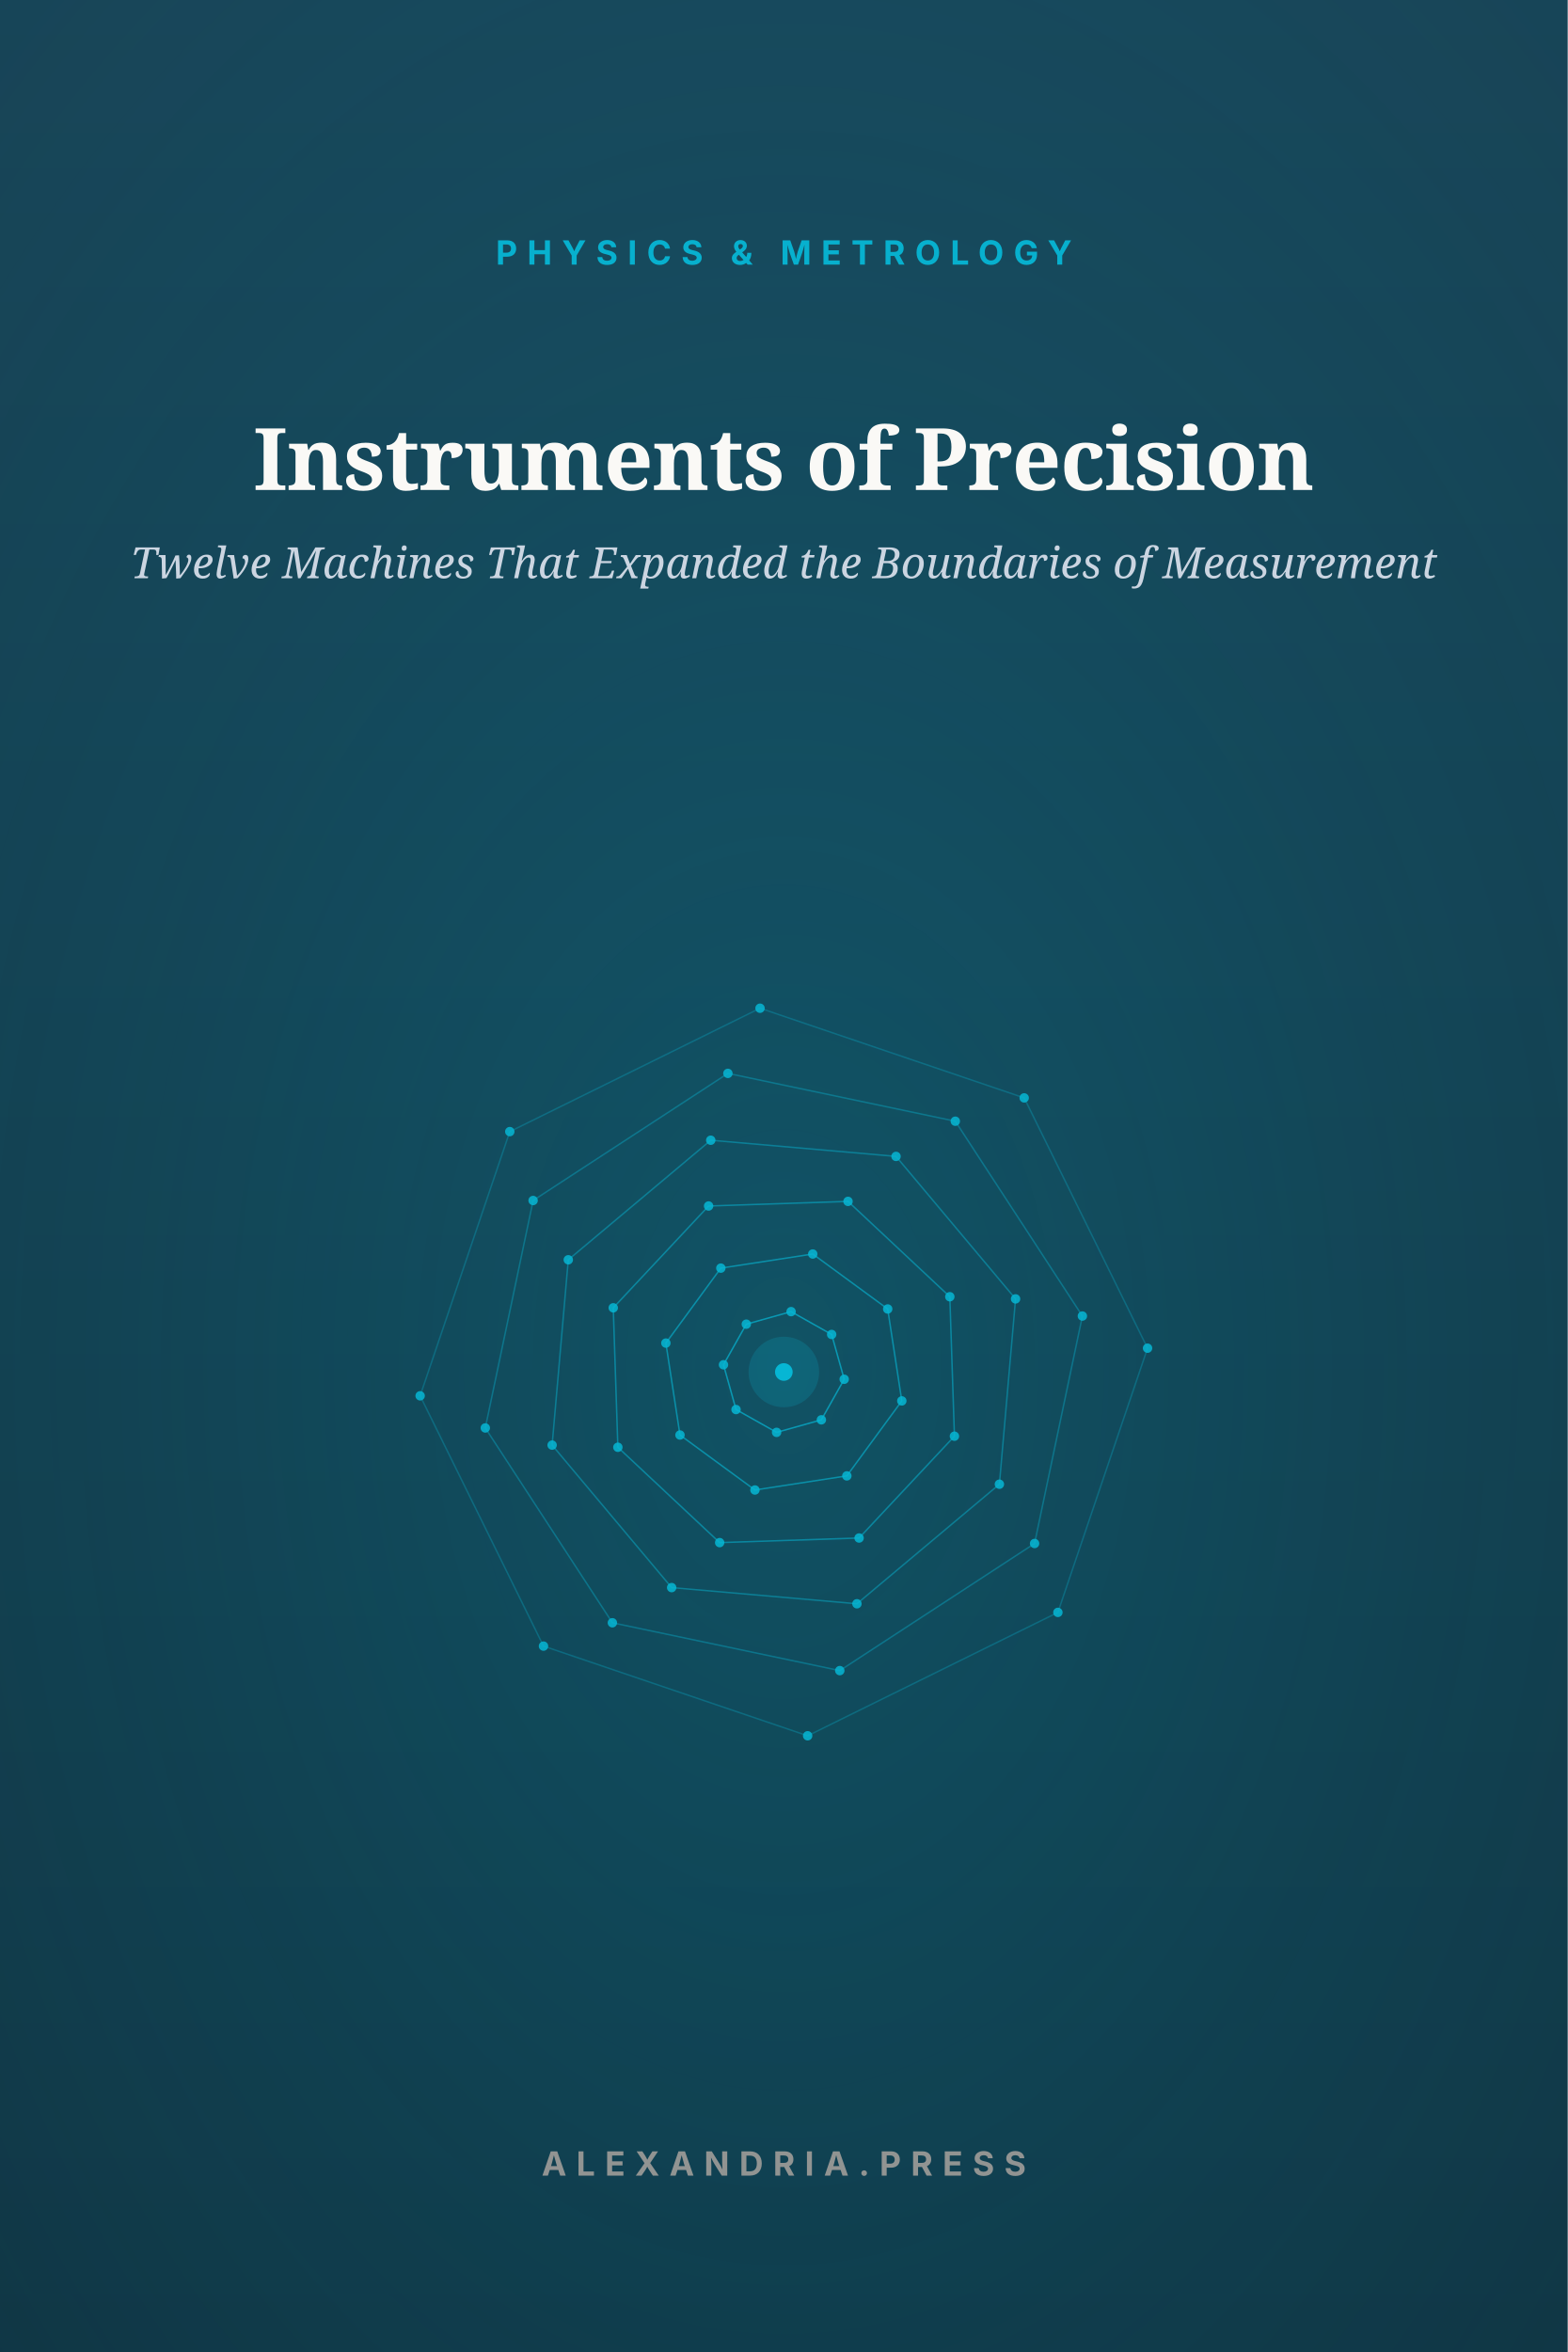
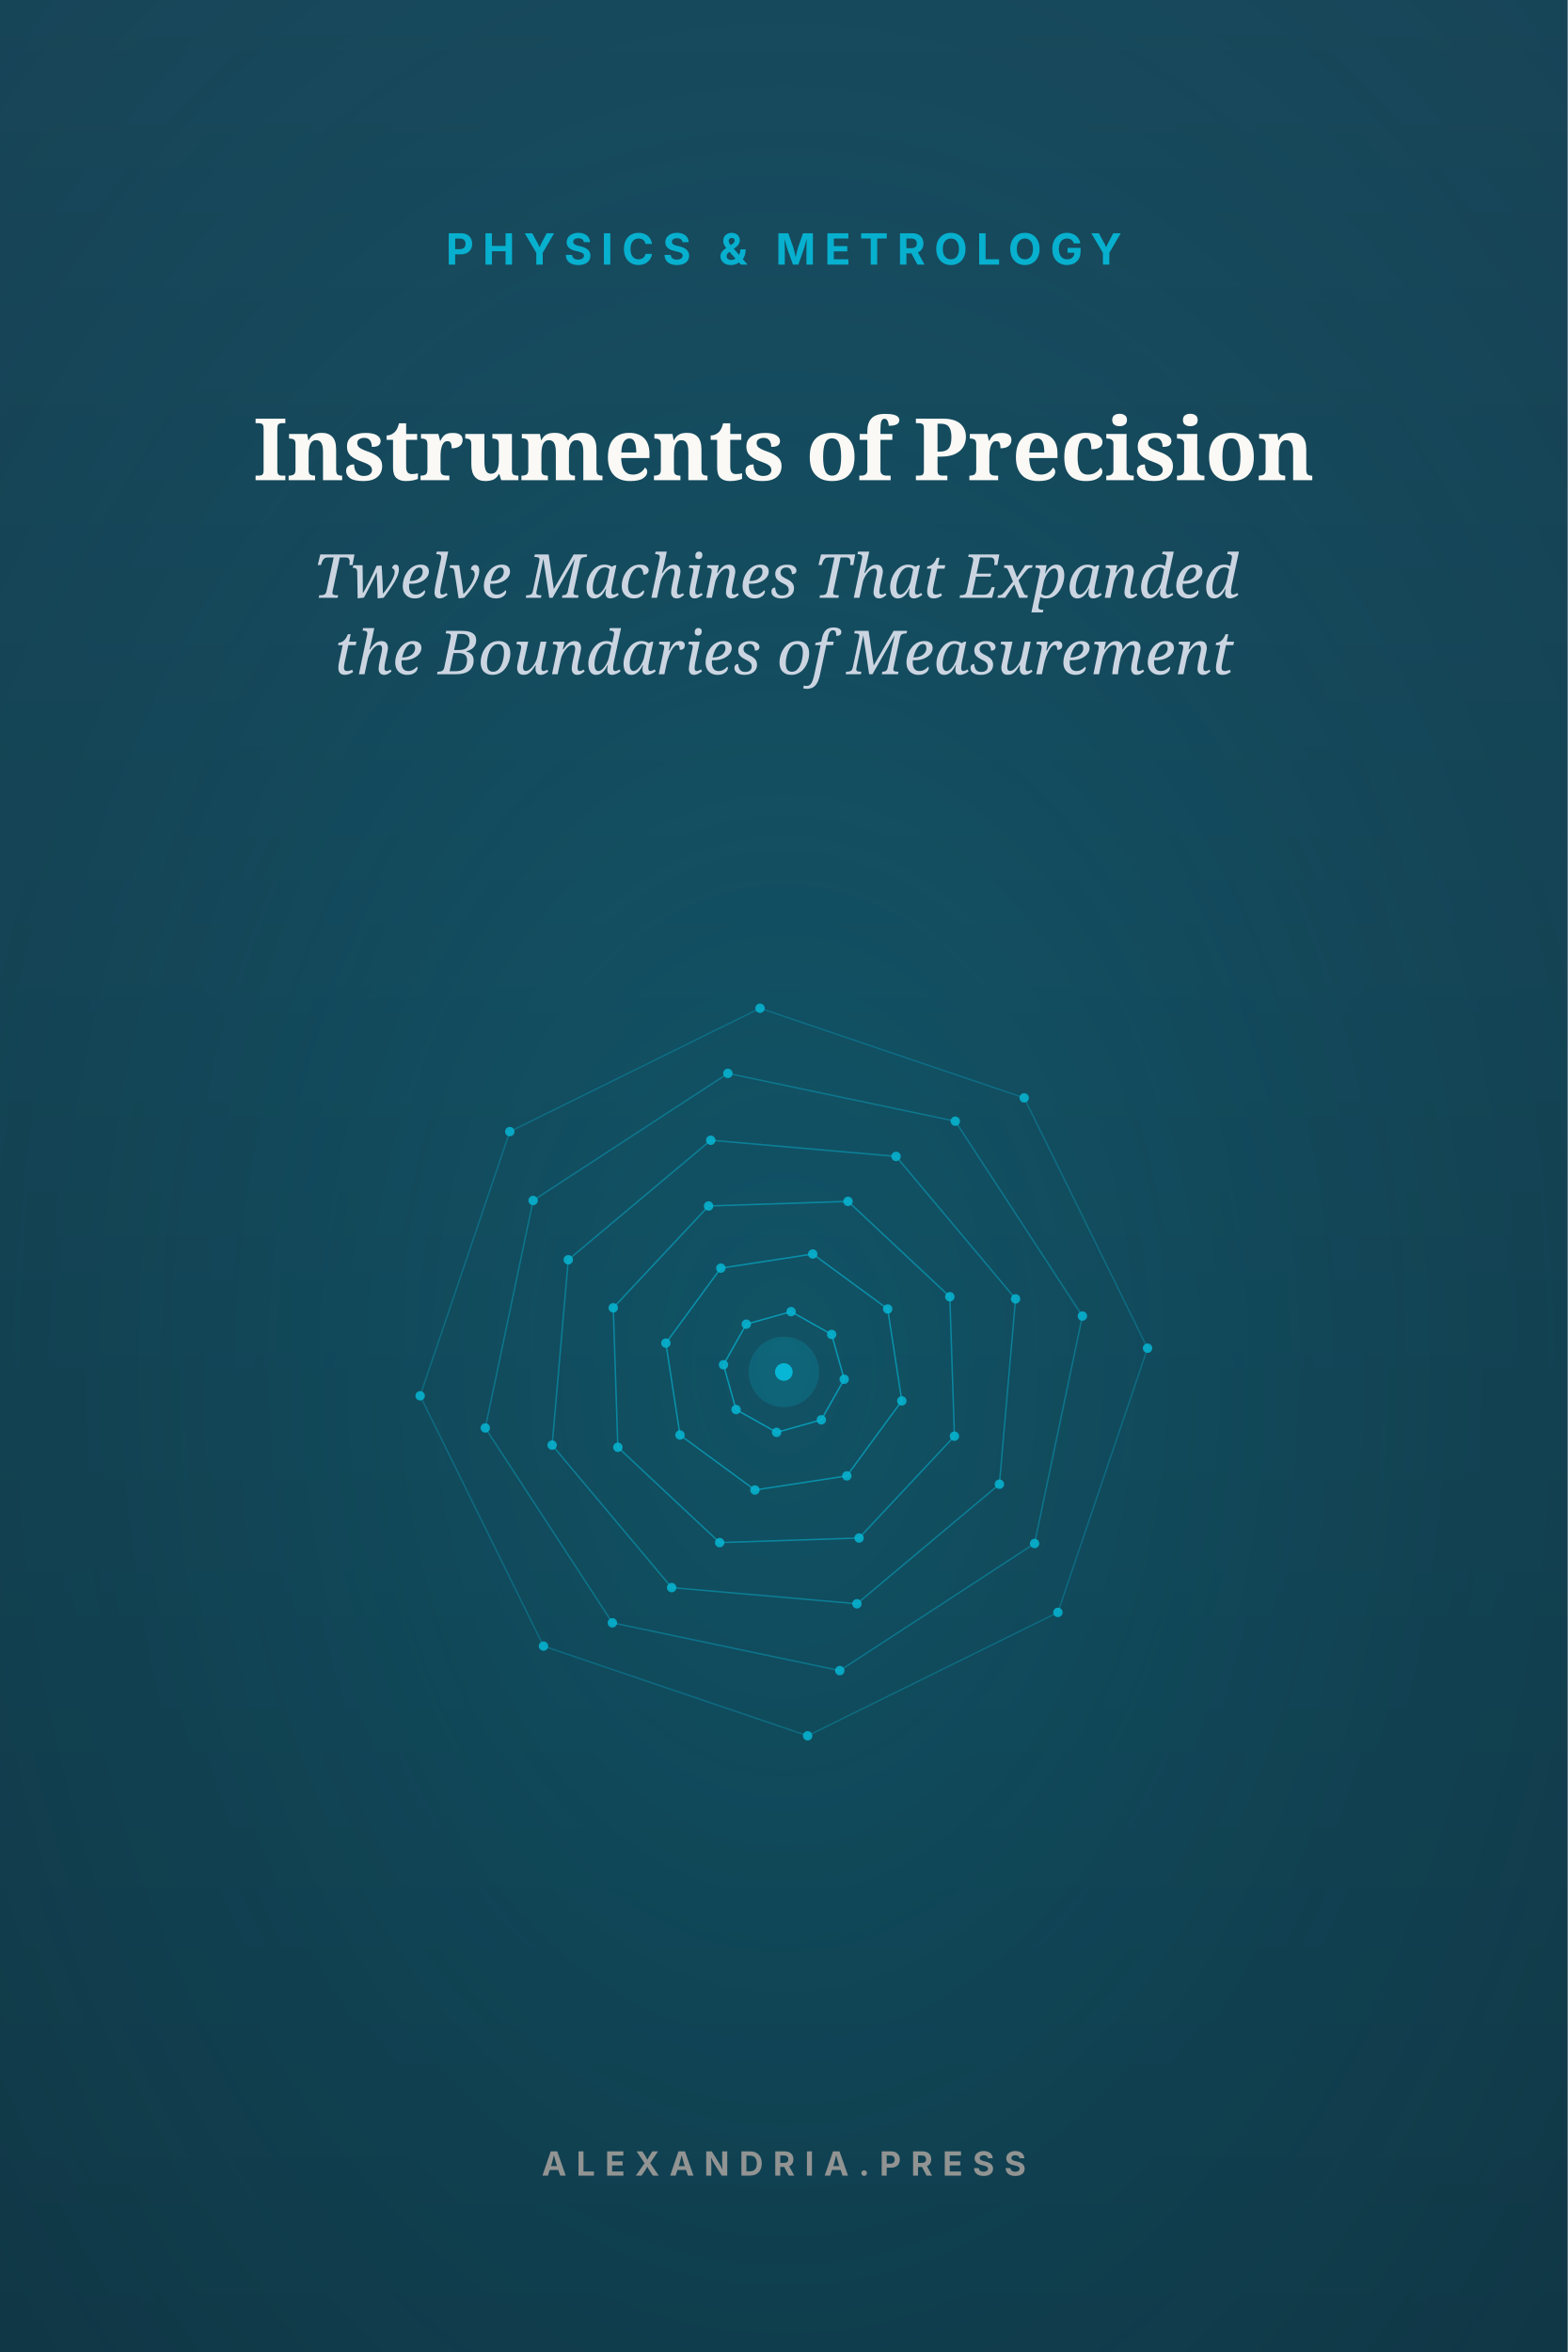
<svg xmlns="http://www.w3.org/2000/svg" viewBox="0 0 1600 2400" width="100%" height="100%">
  <defs>
    <linearGradient id="bg-instruments-of-precision" x1="0%" y1="0%" x2="0%" y2="100%">
      <stop offset="0%" stop-color="#193b4d" />
      <stop offset="60%" stop-color="#142f3d" />
      <stop offset="100%" stop-color="#112835" />
    </linearGradient>
    <radialGradient id="halo-instruments-of-precision" cx="50%" cy="58%" r="75%">
      <stop offset="0%" stop-color="#06b6d4" stop-opacity="0.26" />
      <stop offset="55%" stop-color="#06b6d4" stop-opacity="0.15" />
      <stop offset="100%" stop-color="#06b6d4" stop-opacity="0.08" />
    </radialGradient>
  </defs>
  <rect width="1600" height="2400" fill="url(#bg-instruments-of-precision)" />
  <rect width="1600" height="2400" fill="url(#halo-instruments-of-precision)" />
  <g text-anchor="middle" font-family="'Inter', -apple-system, sans-serif">
-     <text x="800" y="270" font-size="34" font-weight="700" letter-spacing="10" fill="#06b6d4" opacity="0.95">PHYSICS &amp; METROLOGY</text>
+     <text x="800" y="270" font-size="44" font-weight="700" letter-spacing="9" fill="#06b6d4" opacity="0.95">PHYSICS &amp; METROLOGY</text>
  </g>
  <g text-anchor="middle">
-     <text x="800" y="500" font-family="'Literata', Georgia, serif" font-size="88" font-weight="700" letter-spacing="-0.01em" fill="#faf9f6">
+     <text x="800" y="490" font-family="'Literata', Georgia, serif" font-size="88" font-weight="700" letter-spacing="-0.01em" fill="#faf9f6">
      Instruments of Precision
    </text>
-     <text x="800" y="590" font-family="'Literata', Georgia, serif" font-size="44" font-weight="400" font-style="italic" fill="#cbd5e1">
-       Twelve Machines That Expanded the Boundaries of Measurement
+     <text x="800" y="610" font-family="'Literata', Georgia, serif" font-size="62" font-weight="400" font-style="italic" fill="#cbd5e1">
+       <tspan x="800" dy="0">Twelve Machines That Expanded</tspan>
+       <tspan x="800" dy="78">the Boundaries of Measurement</tspan>
    </text>
  </g>
  <g class="emblem-lattice">
    <circle cx="861.6" cy="1407.4" r="4.8" fill="#06b6d4" opacity="0.85" />
    <circle cx="838.3" cy="1448.8" r="4.8" fill="#06b6d4" opacity="0.85" />
    <circle cx="792.6" cy="1461.6" r="4.8" fill="#06b6d4" opacity="0.85" />
    <circle cx="751.2" cy="1438.3" r="4.8" fill="#06b6d4" opacity="0.85" />
    <circle cx="738.4" cy="1392.6" r="4.8" fill="#06b6d4" opacity="0.85" />
    <circle cx="761.7" cy="1351.2" r="4.8" fill="#06b6d4" opacity="0.85" />
    <circle cx="807.4" cy="1338.4" r="4.8" fill="#06b6d4" opacity="0.85" />
    <circle cx="848.8" cy="1361.7" r="4.8" fill="#06b6d4" opacity="0.85" />
    <polygon points="861.6,1407.4 838.3,1448.8 792.6,1461.6 751.2,1438.3 738.4,1392.6 761.7,1351.2 807.4,1338.4 848.8,1361.7" stroke="#06b6d4" stroke-width="1.5" fill="none" opacity="0.70" />
    <circle cx="920.4" cy="1429.5" r="4.8" fill="#06b6d4" opacity="0.85" />
    <circle cx="864.3" cy="1506.0" r="4.8" fill="#06b6d4" opacity="0.85" />
    <circle cx="770.5" cy="1520.4" r="4.8" fill="#06b6d4" opacity="0.85" />
    <circle cx="694.0" cy="1464.3" r="4.8" fill="#06b6d4" opacity="0.85" />
    <circle cx="679.6" cy="1370.5" r="4.8" fill="#06b6d4" opacity="0.85" />
    <circle cx="735.7" cy="1294.0" r="4.8" fill="#06b6d4" opacity="0.85" />
    <circle cx="829.5" cy="1279.6" r="4.8" fill="#06b6d4" opacity="0.85" />
    <circle cx="906.0" cy="1335.7" r="4.8" fill="#06b6d4" opacity="0.85" />
    <polygon points="920.4,1429.5 864.3,1506.0 770.5,1520.4 694.0,1464.3 679.6,1370.5 735.7,1294.0 829.5,1279.6 906.0,1335.7" stroke="#06b6d4" stroke-width="1.5" fill="none" opacity="0.62" />
    <circle cx="974.1" cy="1465.5" r="4.8" fill="#06b6d4" opacity="0.85" />
    <circle cx="876.8" cy="1569.4" r="4.8" fill="#06b6d4" opacity="0.85" />
    <circle cx="734.5" cy="1574.1" r="4.8" fill="#06b6d4" opacity="0.85" />
    <circle cx="630.6" cy="1476.8" r="4.8" fill="#06b6d4" opacity="0.85" />
    <circle cx="625.9" cy="1334.5" r="4.8" fill="#06b6d4" opacity="0.85" />
    <circle cx="723.2" cy="1230.6" r="4.8" fill="#06b6d4" opacity="0.85" />
    <circle cx="865.5" cy="1225.9" r="4.8" fill="#06b6d4" opacity="0.85" />
    <circle cx="969.4" cy="1323.2" r="4.8" fill="#06b6d4" opacity="0.85" />
    <polygon points="974.1,1465.5 876.8,1569.4 734.5,1574.1 630.6,1476.8 625.9,1334.5 723.2,1230.6 865.5,1225.9 969.4,1323.2" stroke="#06b6d4" stroke-width="1.5" fill="none" opacity="0.54" />
    <circle cx="1020.0" cy="1514.5" r="4.8" fill="#06b6d4" opacity="0.85" />
    <circle cx="874.6" cy="1636.5" r="4.8" fill="#06b6d4" opacity="0.85" />
    <circle cx="685.5" cy="1620.0" r="4.8" fill="#06b6d4" opacity="0.85" />
    <circle cx="563.5" cy="1474.6" r="4.8" fill="#06b6d4" opacity="0.85" />
    <circle cx="580.0" cy="1285.5" r="4.8" fill="#06b6d4" opacity="0.85" />
    <circle cx="725.4" cy="1163.5" r="4.8" fill="#06b6d4" opacity="0.85" />
    <circle cx="914.5" cy="1180.0" r="4.8" fill="#06b6d4" opacity="0.85" />
    <circle cx="1036.5" cy="1325.4" r="4.8" fill="#06b6d4" opacity="0.85" />
    <polygon points="1020.0,1514.5 874.6,1636.5 685.5,1620.0 563.5,1474.6 580.0,1285.5 725.4,1163.5 914.5,1180.0 1036.5,1325.4" stroke="#06b6d4" stroke-width="1.5" fill="none" opacity="0.46" />
    <circle cx="1055.9" cy="1575.0" r="4.8" fill="#06b6d4" opacity="0.85" />
    <circle cx="857.1" cy="1704.7" r="4.8" fill="#06b6d4" opacity="0.85" />
    <circle cx="625.0" cy="1655.9" r="4.8" fill="#06b6d4" opacity="0.85" />
    <circle cx="495.3" cy="1457.1" r="4.8" fill="#06b6d4" opacity="0.85" />
    <circle cx="544.1" cy="1225.0" r="4.8" fill="#06b6d4" opacity="0.85" />
    <circle cx="742.9" cy="1095.3" r="4.8" fill="#06b6d4" opacity="0.85" />
    <circle cx="975.0" cy="1144.1" r="4.8" fill="#06b6d4" opacity="0.85" />
    <circle cx="1104.7" cy="1342.9" r="4.8" fill="#06b6d4" opacity="0.85" />
    <polygon points="1055.9,1575.0 857.1,1704.7 625.0,1655.9 495.3,1457.1 544.1,1225.0 742.9,1095.3 975.0,1144.1 1104.7,1342.9" stroke="#06b6d4" stroke-width="1.5" fill="none" opacity="0.38" />
    <circle cx="1079.7" cy="1645.3" r="4.8" fill="#06b6d4" opacity="0.85" />
    <circle cx="824.3" cy="1771.2" r="4.8" fill="#06b6d4" opacity="0.85" />
    <circle cx="554.7" cy="1679.7" r="4.8" fill="#06b6d4" opacity="0.85" />
    <circle cx="428.8" cy="1424.3" r="4.8" fill="#06b6d4" opacity="0.85" />
    <circle cx="520.3" cy="1154.7" r="4.8" fill="#06b6d4" opacity="0.85" />
    <circle cx="775.7" cy="1028.8" r="4.8" fill="#06b6d4" opacity="0.85" />
    <circle cx="1045.3" cy="1120.3" r="4.8" fill="#06b6d4" opacity="0.85" />
    <circle cx="1171.2" cy="1375.7" r="4.8" fill="#06b6d4" opacity="0.85" />
    <polygon points="1079.7,1645.3 824.3,1771.2 554.7,1679.7 428.8,1424.3 520.3,1154.7 775.7,1028.8 1045.3,1120.3 1171.2,1375.7" stroke="#06b6d4" stroke-width="1.5" fill="none" opacity="0.30" />
    <circle cx="800" cy="1400" r="36" fill="#06b6d4" opacity="0.18" />
    <circle cx="800" cy="1400" r="9" fill="#06b6d4" />
  </g>
  <g text-anchor="middle" font-family="'Inter', -apple-system, sans-serif">
    <text x="800" y="2220" font-size="34" font-weight="700" letter-spacing="10" fill="#a8a29e" opacity="0.85">ALEXANDRIA.PRESS</text>
  </g>
</svg>
